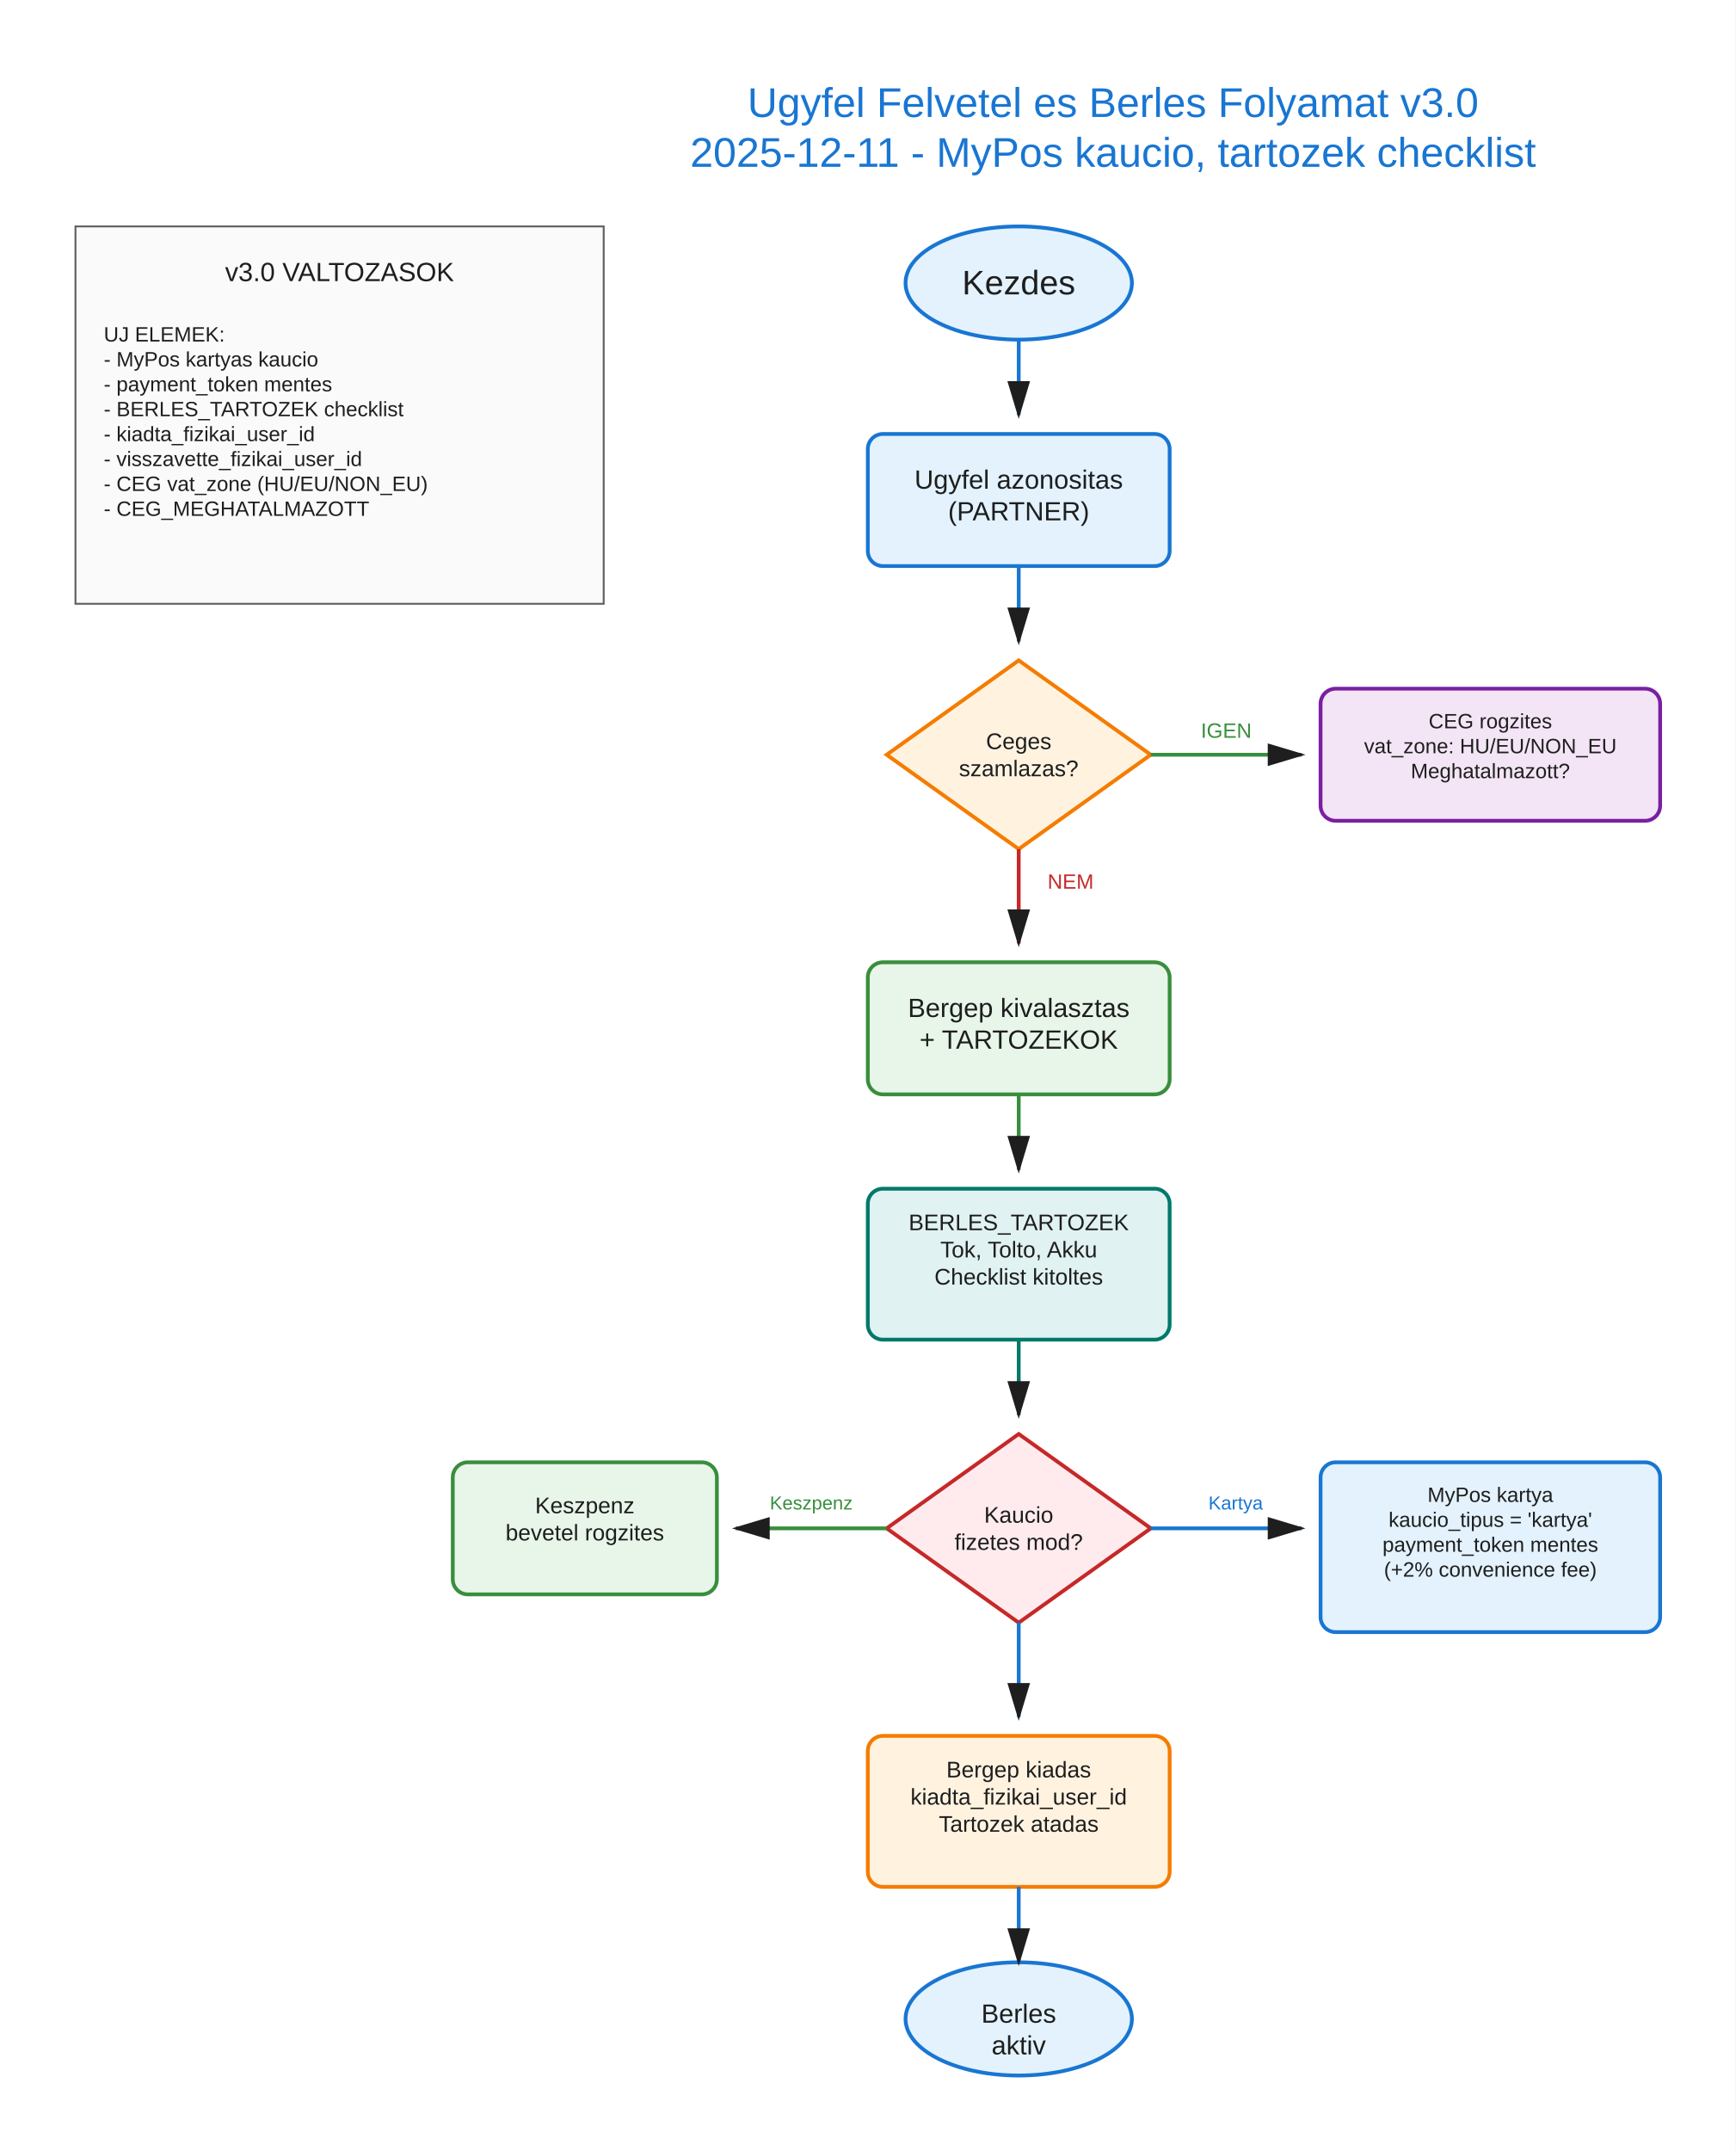
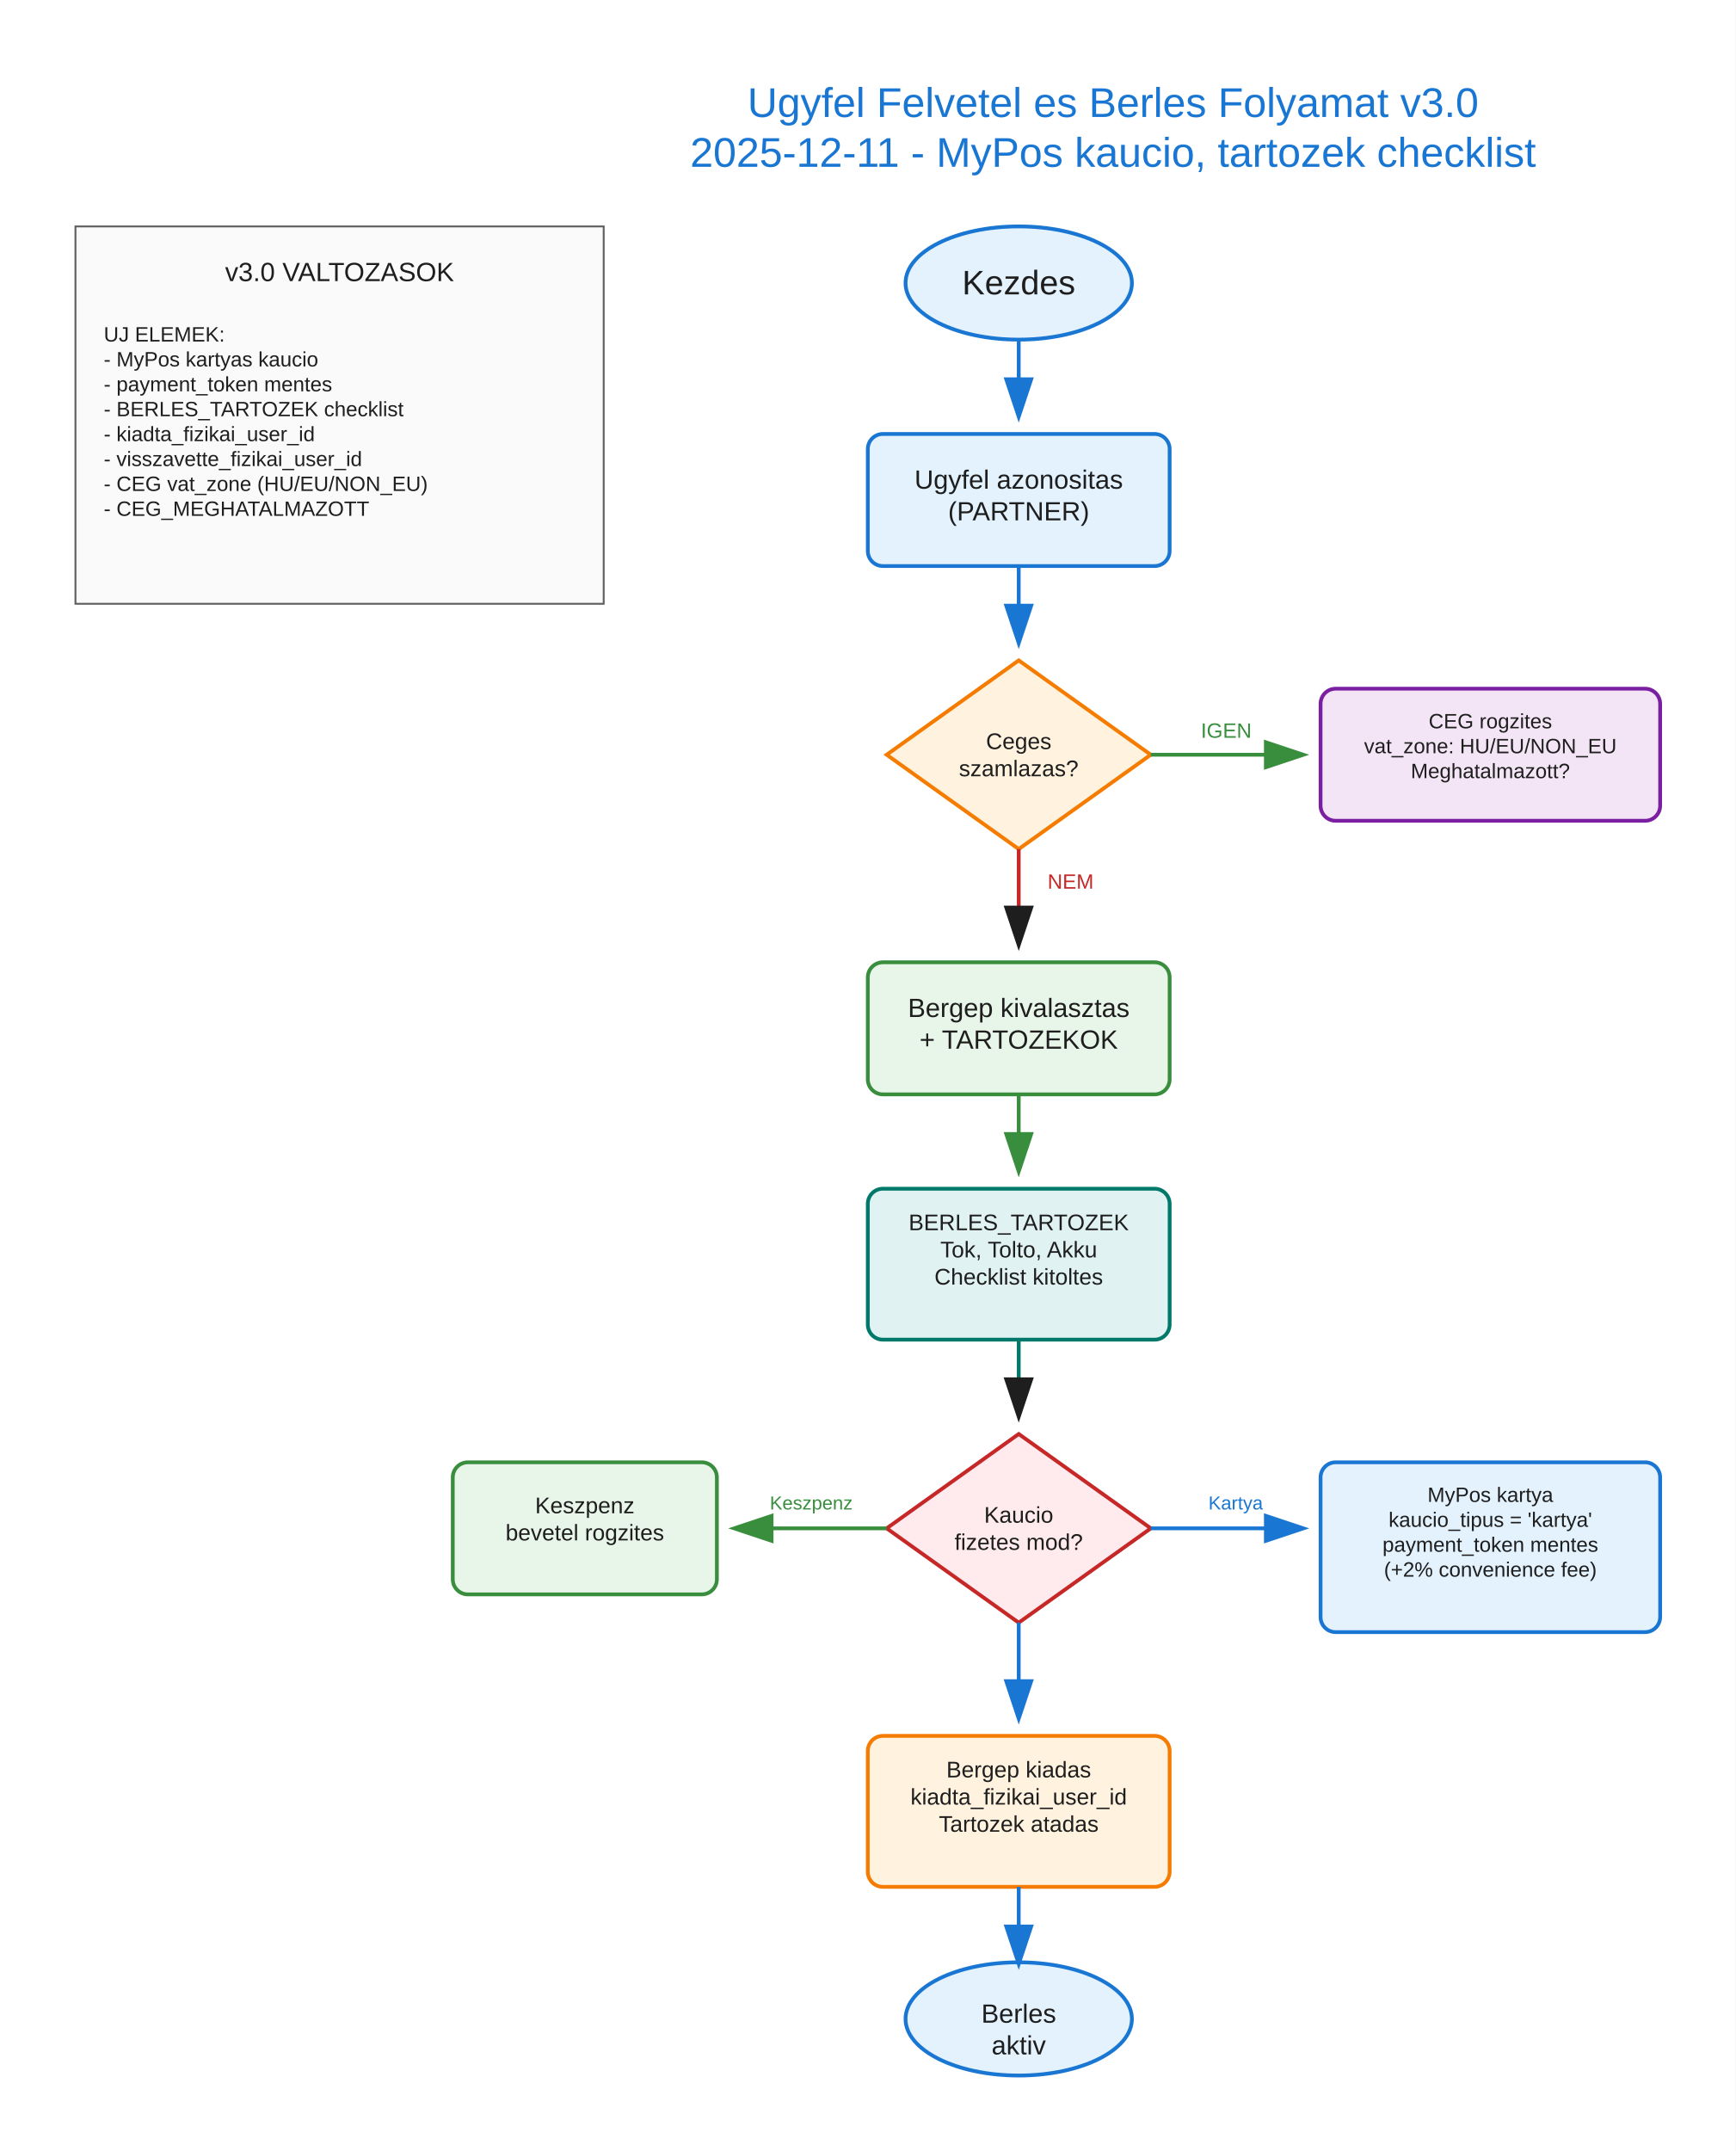
<svg xmlns="http://www.w3.org/2000/svg" viewBox="60 -20 920 1140" class="w-full h-auto">
  <defs>
    <style>.excalidraw-text { font-family: Segoe UI, Arial, sans-serif; }</style>
-     <marker id="ah" markerWidth="10" markerHeight="10" refX="9" refY="3" orient="auto">
-       <polygon points="0 0, 10 3, 0 6" fill="#1e1e1e" />
+     <marker id="ah" markerWidth="12" markerHeight="8" refX="10" refY="4" orient="auto" markerUnits="strokeWidth">
+       <polygon points="0 0, 12 4, 0 8" fill="#1e1e1e" />
+     </marker>
+     <marker id="ah-blue" markerWidth="12" markerHeight="8" refX="10" refY="4" orient="auto" markerUnits="strokeWidth">
+       <polygon points="0 0, 12 4, 0 8" fill="#1976d2" />
+     </marker>
+     <marker id="ah-green" markerWidth="12" markerHeight="8" refX="10" refY="4" orient="auto" markerUnits="strokeWidth">
+       <polygon points="0 0, 12 4, 0 8" fill="#388e3c" />
+     </marker>
+     <marker id="ah-orange" markerWidth="12" markerHeight="8" refX="10" refY="4" orient="auto" markerUnits="strokeWidth">
+       <polygon points="0 0, 12 4, 0 8" fill="#f57c00" />
    </marker>
  </defs>
  <rect x="60" y="-20" width="920" height="1140" fill="#ffffff" />
  <text x="650" y="42" font-size="22" fill="#1976d2" text-anchor="middle" class="excalidraw-text" opacity="1">Ugyfel Felvetel es Berles Folyamat v3.0</text>
  <text x="650" y="68.4" font-size="22" fill="#1976d2" text-anchor="middle" class="excalidraw-text" opacity="1">2025-12-11 - MyPos kaucio, tartozek checklist</text>
  <ellipse cx="600" cy="130" rx="60" ry="30" stroke="#1976d2" fill="#e3f2fd" stroke-width="2" opacity="1" />
  <text x="600" y="136" font-size="18" fill="#1e1e1e" text-anchor="middle" class="excalidraw-text" opacity="1">Kezdes</text>
-   <path d="M 600 160 L 600 200" stroke="#1976d2" fill="none" stroke-width="2" marker-end="url(#ah)" opacity="1" />
+   <path d="M 600 160 L 600 200" stroke="#1976d2" fill="none" stroke-width="2" marker-end="url(#ah-blue)" opacity="1" />
  <rect x="520" y="210" width="160" height="70" stroke="#1976d2" fill="#e3f2fd" stroke-width="2" rx="8" opacity="1" />
  <text x="600" y="239" font-size="14" fill="#1e1e1e" text-anchor="middle" class="excalidraw-text" opacity="1">Ugyfel azonositas</text>
  <text x="600" y="255.8" font-size="14" fill="#1e1e1e" text-anchor="middle" class="excalidraw-text" opacity="1">(PARTNER)</text>
-   <path d="M 600 280 L 600 320" stroke="#1976d2" fill="none" stroke-width="2" marker-end="url(#ah)" opacity="1" />
+   <path d="M 600 280 L 600 320" stroke="#1976d2" fill="none" stroke-width="2" marker-end="url(#ah-blue)" opacity="1" />
  <polygon points="600,330 670,380 600,430 530,380" stroke="#f57c00" fill="#fff3e0" stroke-width="2" opacity="1" />
  <text x="600" y="377" font-size="12" fill="#1e1e1e" text-anchor="middle" class="excalidraw-text" opacity="1">Ceges</text>
  <text x="600" y="391.4" font-size="12" fill="#1e1e1e" text-anchor="middle" class="excalidraw-text" opacity="1">szamlazas?</text>
-   <path d="M 670 380 L 750 380" stroke="#388e3c" fill="none" stroke-width="2" marker-end="url(#ah)" opacity="1" />
+   <path d="M 670 380 L 750 380" stroke="#388e3c" fill="none" stroke-width="2" marker-end="url(#ah-green)" opacity="1" />
  <text x="710" y="371" font-size="11" fill="#388e3c" text-anchor="middle" class="excalidraw-text" opacity="1">IGEN</text>
  <rect x="760" y="345" width="180" height="70" stroke="#7b1fa2" fill="#f3e5f5" stroke-width="2" rx="8" opacity="1" />
  <text x="850" y="366" font-size="11" fill="#1e1e1e" text-anchor="middle" class="excalidraw-text" opacity="1">CEG rogzites</text>
  <text x="850" y="379.2" font-size="11" fill="#1e1e1e" text-anchor="middle" class="excalidraw-text" opacity="1">vat_zone: HU/EU/NON_EU</text>
  <text x="850" y="392.4" font-size="11" fill="#1e1e1e" text-anchor="middle" class="excalidraw-text" opacity="1">Meghatalmazott?</text>
  <path d="M 600 430 L 600 480" stroke="#c62828" fill="none" stroke-width="2" marker-end="url(#ah)" opacity="1" />
  <text x="627.5" y="451" font-size="11" fill="#c62828" text-anchor="middle" class="excalidraw-text" opacity="1">NEM</text>
  <rect x="520" y="490" width="160" height="70" stroke="#388e3c" fill="#e8f5e9" stroke-width="2" rx="8" opacity="1" />
  <text x="600" y="519" font-size="14" fill="#1e1e1e" text-anchor="middle" class="excalidraw-text" opacity="1">Bergep kivalasztas</text>
  <text x="600" y="535.8" font-size="14" fill="#1e1e1e" text-anchor="middle" class="excalidraw-text" opacity="1">+ TARTOZEKOK</text>
-   <path d="M 600 560 L 600 600" stroke="#388e3c" fill="none" stroke-width="2" marker-end="url(#ah)" opacity="1" />
+   <path d="M 600 560 L 600 600" stroke="#388e3c" fill="none" stroke-width="2" marker-end="url(#ah-green)" opacity="1" />
  <rect x="520" y="610" width="160" height="80" stroke="#00796b" fill="#e0f2f1" stroke-width="2" rx="8" opacity="1" />
  <text x="600" y="632" font-size="12" fill="#1e1e1e" text-anchor="middle" class="excalidraw-text" opacity="1">BERLES_TARTOZEK</text>
  <text x="600" y="646.4" font-size="12" fill="#1e1e1e" text-anchor="middle" class="excalidraw-text" opacity="1">Tok, Tolto, Akku</text>
  <text x="600" y="660.8" font-size="12" fill="#1e1e1e" text-anchor="middle" class="excalidraw-text" opacity="1">Checklist kitoltes</text>
  <path d="M 600 690 L 600 730" stroke="#00796b" fill="none" stroke-width="2" marker-end="url(#ah)" opacity="1" />
  <polygon points="600,740 670,790 600,840 530,790" stroke="#c62828" fill="#ffebee" stroke-width="2" opacity="1" />
  <text x="600" y="787" font-size="12" fill="#1e1e1e" text-anchor="middle" class="excalidraw-text" opacity="1">Kaucio</text>
  <text x="600" y="801.4" font-size="12" fill="#1e1e1e" text-anchor="middle" class="excalidraw-text" opacity="1">fizetes mod?</text>
-   <path d="M 530 790 L 450 790" stroke="#388e3c" fill="none" stroke-width="2" marker-end="url(#ah)" opacity="1" />
+   <path d="M 530 790 L 450 790" stroke="#388e3c" fill="none" stroke-width="2" marker-end="url(#ah-green)" opacity="1" />
  <text x="490" y="780" font-size="10" fill="#388e3c" text-anchor="middle" class="excalidraw-text" opacity="1">Keszpenz</text>
  <rect x="300" y="755" width="140" height="70" stroke="#388e3c" fill="#e8f5e9" stroke-width="2" rx="8" opacity="1" />
  <text x="370" y="782" font-size="12" fill="#1e1e1e" text-anchor="middle" class="excalidraw-text" opacity="1">Keszpenz</text>
  <text x="370" y="796.4" font-size="12" fill="#1e1e1e" text-anchor="middle" class="excalidraw-text" opacity="1">bevetel rogzites</text>
-   <path d="M 670 790 L 750 790" stroke="#1976d2" fill="none" stroke-width="2" marker-end="url(#ah)" opacity="1" />
+   <path d="M 670 790 L 750 790" stroke="#1976d2" fill="none" stroke-width="2" marker-end="url(#ah-blue)" opacity="1" />
  <text x="715" y="780" font-size="10" fill="#1976d2" text-anchor="middle" class="excalidraw-text" opacity="1">Kartya</text>
  <rect x="760" y="755" width="180" height="90" stroke="#1976d2" fill="#e3f2fd" stroke-width="2" rx="8" opacity="1" />
  <text x="850" y="776" font-size="11" fill="#1e1e1e" text-anchor="middle" class="excalidraw-text" opacity="1">MyPos kartya</text>
  <text x="850" y="789.2" font-size="11" fill="#1e1e1e" text-anchor="middle" class="excalidraw-text" opacity="1">kaucio_tipus = 'kartya'</text>
  <text x="850" y="802.4" font-size="11" fill="#1e1e1e" text-anchor="middle" class="excalidraw-text" opacity="1">payment_token mentes</text>
  <text x="850" y="815.6" font-size="11" fill="#1e1e1e" text-anchor="middle" class="excalidraw-text" opacity="1">(+2% convenience fee)</text>
-   <path d="M 600 840 L 600 890" stroke="#1976d2" fill="none" stroke-width="2" marker-end="url(#ah)" opacity="1" />
+   <path d="M 600 840 L 600 890" stroke="#1976d2" fill="none" stroke-width="2" marker-end="url(#ah-blue)" opacity="1" />
  <rect x="520" y="900" width="160" height="80" stroke="#f57c00" fill="#fff3e0" stroke-width="2" rx="8" opacity="1" />
  <text x="600" y="922" font-size="12" fill="#1e1e1e" text-anchor="middle" class="excalidraw-text" opacity="1">Bergep kiadas</text>
  <text x="600" y="936.4" font-size="12" fill="#1e1e1e" text-anchor="middle" class="excalidraw-text" opacity="1">kiadta_fizikai_user_id</text>
  <text x="600" y="950.8" font-size="12" fill="#1e1e1e" text-anchor="middle" class="excalidraw-text" opacity="1">Tartozek atadas</text>
  <ellipse cx="600" cy="1050" rx="60" ry="30" stroke="#1976d2" fill="#e3f2fd" stroke-width="2" opacity="1" />
  <text x="600" y="1052" font-size="14" fill="#1e1e1e" text-anchor="middle" class="excalidraw-text" opacity="1">Berles</text>
  <text x="600" y="1068.8" font-size="14" fill="#1e1e1e" text-anchor="middle" class="excalidraw-text" opacity="1">aktiv</text>
-   <path d="M 600 980 L 600 1020" stroke="#1976d2" fill="none" stroke-width="2" marker-end="url(#ah)" opacity="1" />
+   <path d="M 600 980 L 600 1020" stroke="#1976d2" fill="none" stroke-width="2" marker-end="url(#ah-blue)" opacity="1" />
  <rect x="100" y="100" width="280" height="200" stroke="#616161" fill="#fafafa" stroke-width="1" rx="0" opacity="1" />
  <text x="240" y="129" font-size="14" fill="#1e1e1e" text-anchor="middle" class="excalidraw-text" opacity="1">v3.0 VALTOZASOK</text>
  <text x="115" y="161" font-size="11" fill="#1e1e1e" text-anchor="start" class="excalidraw-text" opacity="1">UJ ELEMEK:</text>
  <text x="115" y="174.2" font-size="11" fill="#1e1e1e" text-anchor="start" class="excalidraw-text" opacity="1">- MyPos kartyas kaucio</text>
  <text x="115" y="187.4" font-size="11" fill="#1e1e1e" text-anchor="start" class="excalidraw-text" opacity="1">- payment_token mentes</text>
  <text x="115" y="200.6" font-size="11" fill="#1e1e1e" text-anchor="start" class="excalidraw-text" opacity="1">- BERLES_TARTOZEK checklist</text>
  <text x="115" y="213.8" font-size="11" fill="#1e1e1e" text-anchor="start" class="excalidraw-text" opacity="1">- kiadta_fizikai_user_id</text>
  <text x="115" y="227" font-size="11" fill="#1e1e1e" text-anchor="start" class="excalidraw-text" opacity="1">- visszavette_fizikai_user_id</text>
  <text x="115" y="240.2" font-size="11" fill="#1e1e1e" text-anchor="start" class="excalidraw-text" opacity="1">- CEG vat_zone (HU/EU/NON_EU)</text>
  <text x="115" y="253.4" font-size="11" fill="#1e1e1e" text-anchor="start" class="excalidraw-text" opacity="1">- CEG_MEGHATALMAZOTT</text>
</svg>
